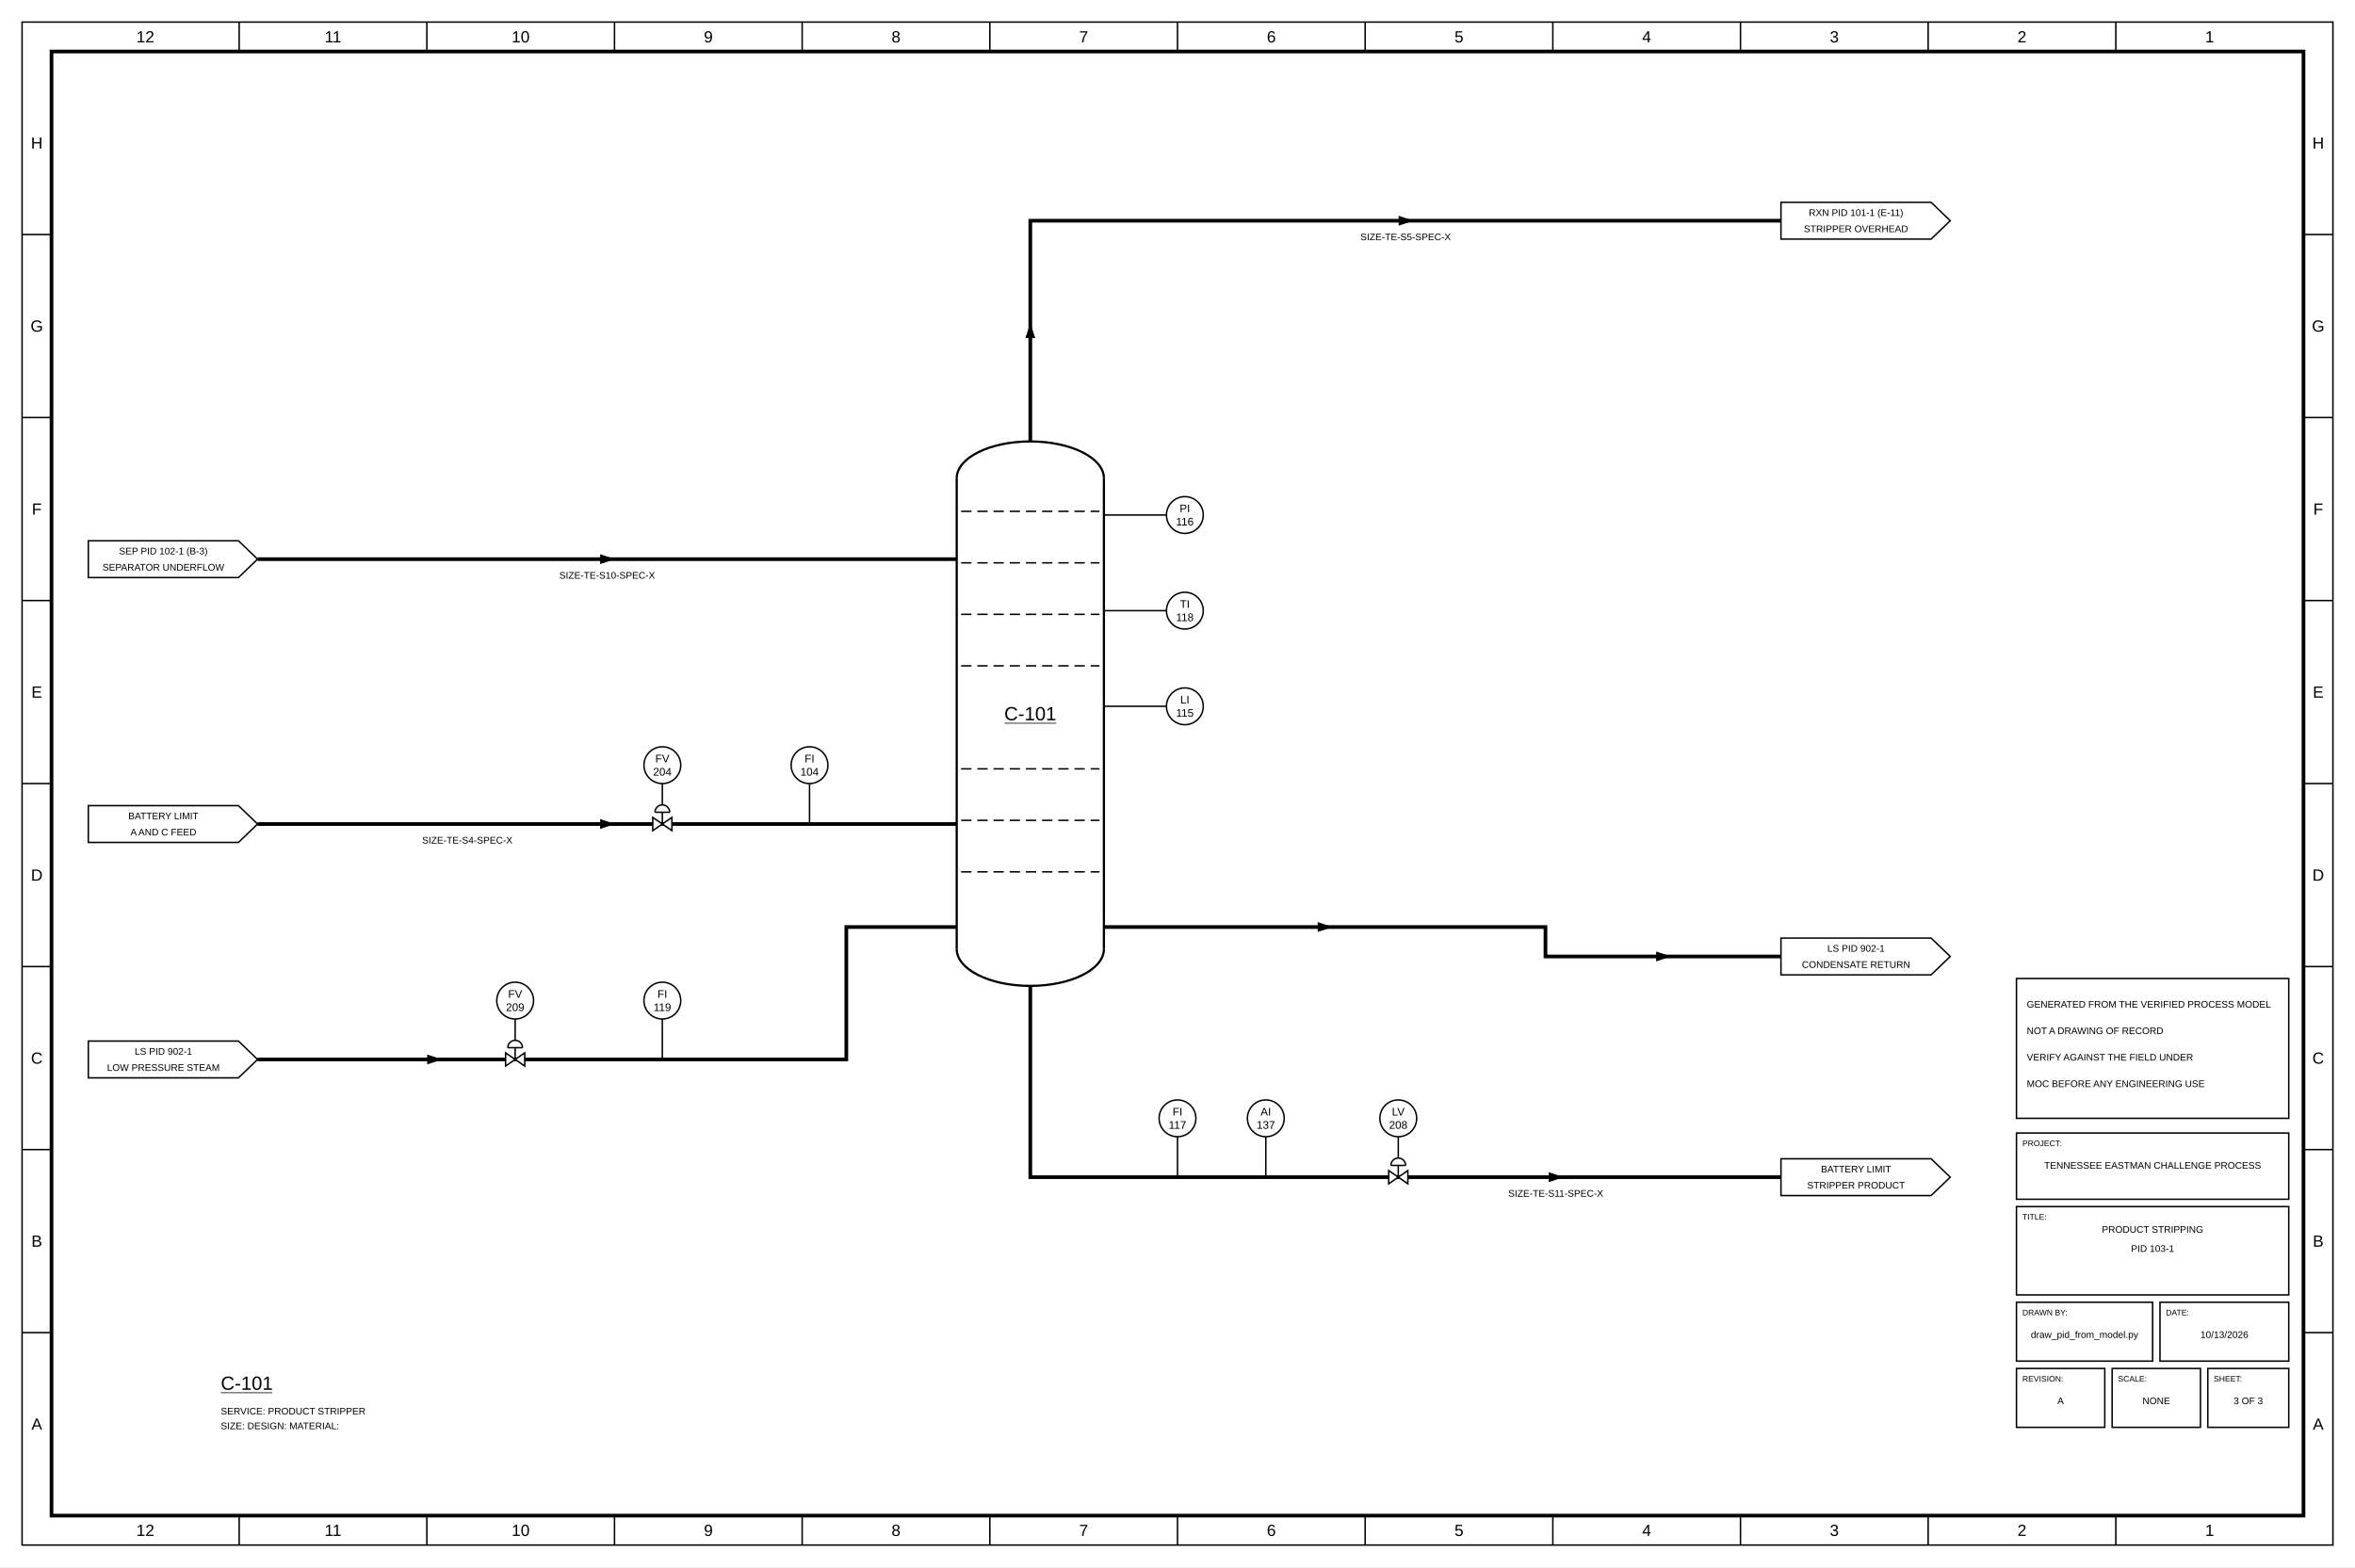
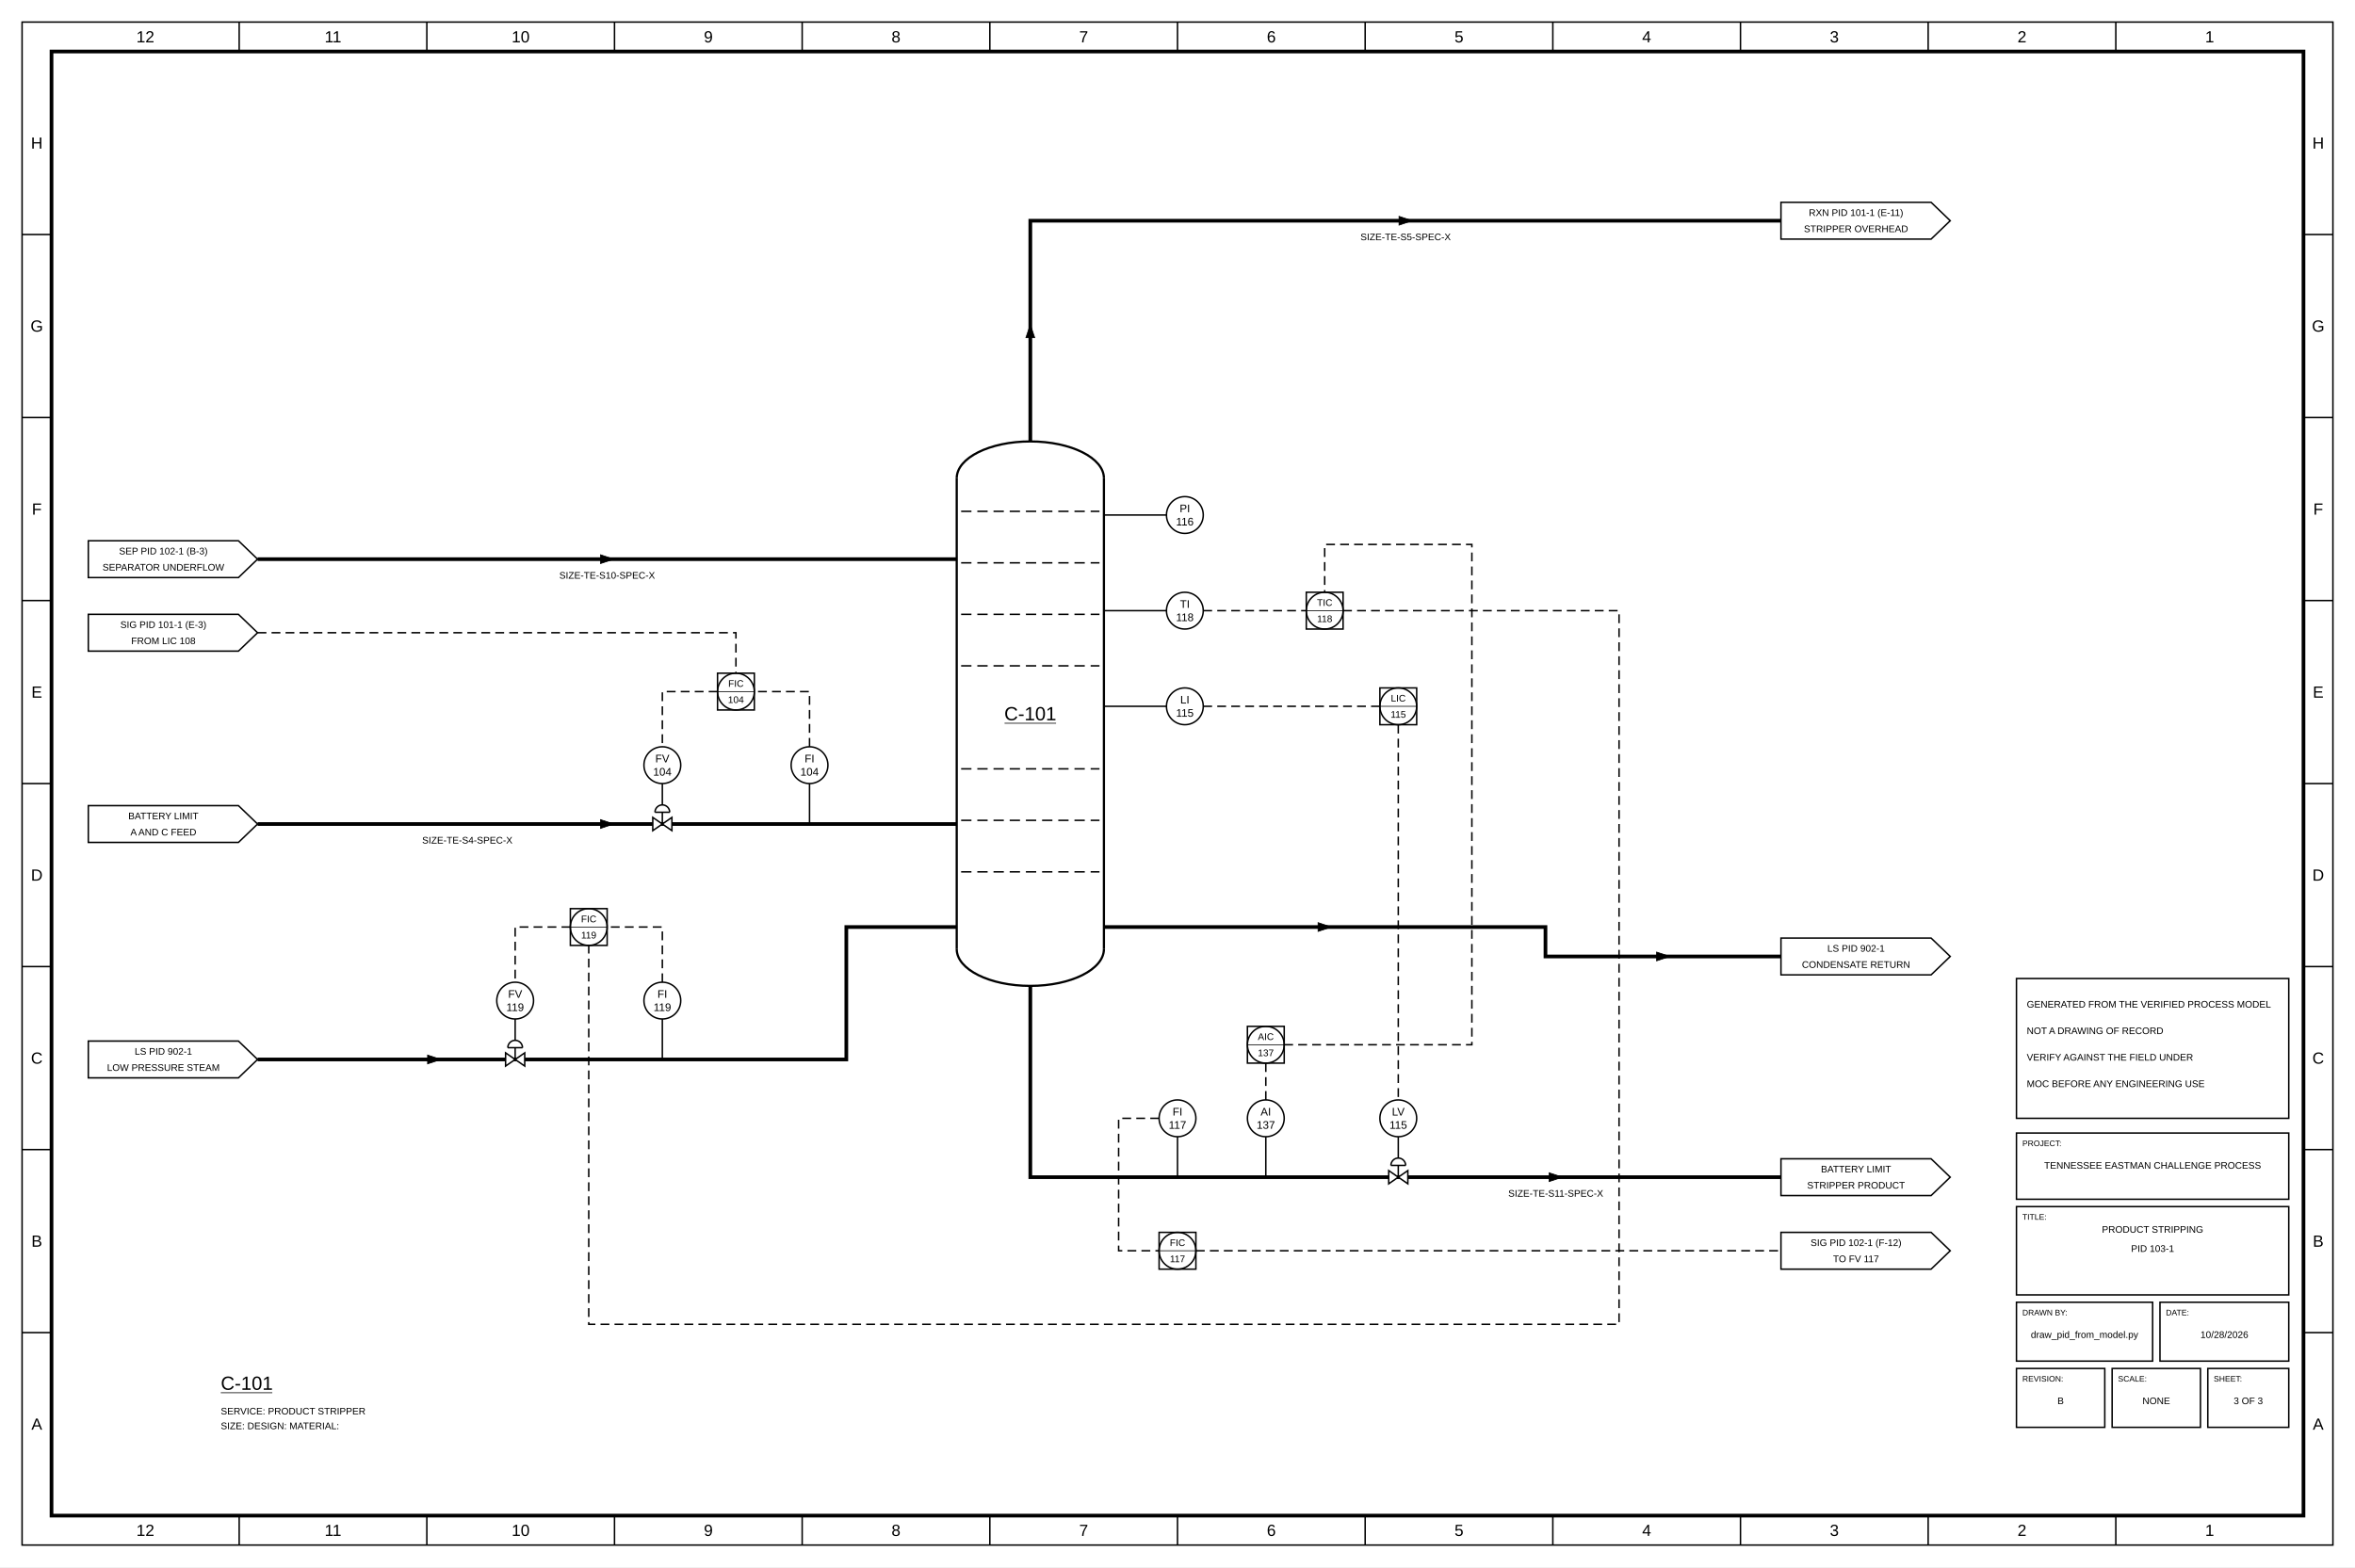
<svg xmlns="http://www.w3.org/2000/svg" width="3200" height="2130" viewBox="0 0 3200 2130">
  <rect width="100%" height="100%" fill="#fff" />
  <polygon points="30,30 3170,30 3170,2100 30,2100" fill="none" stroke="#000" stroke-width="2" />
  <polygon points="70,70 3130,70 3130,2060 70,2060" fill="none" stroke="#000" stroke-width="5" />
  <text x="197.5" y="50" font-family="Arial, Helvetica, sans-serif" font-size="22" text-anchor="middle" dominant-baseline="central">12</text>
  <text x="197.5" y="2080" font-family="Arial, Helvetica, sans-serif" font-size="22" text-anchor="middle" dominant-baseline="central">12</text>
  <polyline points="325,30 325,70" fill="none" stroke="#000" stroke-width="2" />
  <polyline points="325,2060 325,2100" fill="none" stroke="#000" stroke-width="2" />
  <text x="452.5" y="50" font-family="Arial, Helvetica, sans-serif" font-size="22" text-anchor="middle" dominant-baseline="central">11</text>
  <text x="452.5" y="2080" font-family="Arial, Helvetica, sans-serif" font-size="22" text-anchor="middle" dominant-baseline="central">11</text>
  <polyline points="580,30 580,70" fill="none" stroke="#000" stroke-width="2" />
  <polyline points="580,2060 580,2100" fill="none" stroke="#000" stroke-width="2" />
  <text x="707.5" y="50" font-family="Arial, Helvetica, sans-serif" font-size="22" text-anchor="middle" dominant-baseline="central">10</text>
  <text x="707.5" y="2080" font-family="Arial, Helvetica, sans-serif" font-size="22" text-anchor="middle" dominant-baseline="central">10</text>
  <polyline points="835,30 835,70" fill="none" stroke="#000" stroke-width="2" />
  <polyline points="835,2060 835,2100" fill="none" stroke="#000" stroke-width="2" />
  <text x="962.5" y="50" font-family="Arial, Helvetica, sans-serif" font-size="22" text-anchor="middle" dominant-baseline="central">9</text>
  <text x="962.5" y="2080" font-family="Arial, Helvetica, sans-serif" font-size="22" text-anchor="middle" dominant-baseline="central">9</text>
  <polyline points="1090,30 1090,70" fill="none" stroke="#000" stroke-width="2" />
  <polyline points="1090,2060 1090,2100" fill="none" stroke="#000" stroke-width="2" />
  <text x="1217.5" y="50" font-family="Arial, Helvetica, sans-serif" font-size="22" text-anchor="middle" dominant-baseline="central">8</text>
  <text x="1217.5" y="2080" font-family="Arial, Helvetica, sans-serif" font-size="22" text-anchor="middle" dominant-baseline="central">8</text>
  <polyline points="1345,30 1345,70" fill="none" stroke="#000" stroke-width="2" />
  <polyline points="1345,2060 1345,2100" fill="none" stroke="#000" stroke-width="2" />
  <text x="1472.5" y="50" font-family="Arial, Helvetica, sans-serif" font-size="22" text-anchor="middle" dominant-baseline="central">7</text>
  <text x="1472.5" y="2080" font-family="Arial, Helvetica, sans-serif" font-size="22" text-anchor="middle" dominant-baseline="central">7</text>
  <polyline points="1600,30 1600,70" fill="none" stroke="#000" stroke-width="2" />
  <polyline points="1600,2060 1600,2100" fill="none" stroke="#000" stroke-width="2" />
  <text x="1727.5" y="50" font-family="Arial, Helvetica, sans-serif" font-size="22" text-anchor="middle" dominant-baseline="central">6</text>
  <text x="1727.5" y="2080" font-family="Arial, Helvetica, sans-serif" font-size="22" text-anchor="middle" dominant-baseline="central">6</text>
  <polyline points="1855,30 1855,70" fill="none" stroke="#000" stroke-width="2" />
  <polyline points="1855,2060 1855,2100" fill="none" stroke="#000" stroke-width="2" />
  <text x="1982.5" y="50" font-family="Arial, Helvetica, sans-serif" font-size="22" text-anchor="middle" dominant-baseline="central">5</text>
  <text x="1982.5" y="2080" font-family="Arial, Helvetica, sans-serif" font-size="22" text-anchor="middle" dominant-baseline="central">5</text>
  <polyline points="2110,30 2110,70" fill="none" stroke="#000" stroke-width="2" />
  <polyline points="2110,2060 2110,2100" fill="none" stroke="#000" stroke-width="2" />
  <text x="2237.5" y="50" font-family="Arial, Helvetica, sans-serif" font-size="22" text-anchor="middle" dominant-baseline="central">4</text>
  <text x="2237.5" y="2080" font-family="Arial, Helvetica, sans-serif" font-size="22" text-anchor="middle" dominant-baseline="central">4</text>
  <polyline points="2365,30 2365,70" fill="none" stroke="#000" stroke-width="2" />
  <polyline points="2365,2060 2365,2100" fill="none" stroke="#000" stroke-width="2" />
  <text x="2492.5" y="50" font-family="Arial, Helvetica, sans-serif" font-size="22" text-anchor="middle" dominant-baseline="central">3</text>
  <text x="2492.5" y="2080" font-family="Arial, Helvetica, sans-serif" font-size="22" text-anchor="middle" dominant-baseline="central">3</text>
  <polyline points="2620,30 2620,70" fill="none" stroke="#000" stroke-width="2" />
  <polyline points="2620,2060 2620,2100" fill="none" stroke="#000" stroke-width="2" />
  <text x="2747.5" y="50" font-family="Arial, Helvetica, sans-serif" font-size="22" text-anchor="middle" dominant-baseline="central">2</text>
  <text x="2747.5" y="2080" font-family="Arial, Helvetica, sans-serif" font-size="22" text-anchor="middle" dominant-baseline="central">2</text>
  <polyline points="2875,30 2875,70" fill="none" stroke="#000" stroke-width="2" />
  <polyline points="2875,2060 2875,2100" fill="none" stroke="#000" stroke-width="2" />
  <text x="3002.5" y="50" font-family="Arial, Helvetica, sans-serif" font-size="22" text-anchor="middle" dominant-baseline="central">1</text>
  <text x="3002.5" y="2080" font-family="Arial, Helvetica, sans-serif" font-size="22" text-anchor="middle" dominant-baseline="central">1</text>
  <text x="50" y="194.375" font-family="Arial, Helvetica, sans-serif" font-size="22" text-anchor="middle" dominant-baseline="central">H</text>
  <text x="3150" y="194.375" font-family="Arial, Helvetica, sans-serif" font-size="22" text-anchor="middle" dominant-baseline="central">H</text>
  <polyline points="30,318.75 70,318.75" fill="none" stroke="#000" stroke-width="2" />
  <polyline points="3130,318.75 3170,318.75" fill="none" stroke="#000" stroke-width="2" />
  <text x="50" y="443.125" font-family="Arial, Helvetica, sans-serif" font-size="22" text-anchor="middle" dominant-baseline="central">G</text>
  <text x="3150" y="443.125" font-family="Arial, Helvetica, sans-serif" font-size="22" text-anchor="middle" dominant-baseline="central">G</text>
  <polyline points="30,567.5 70,567.5" fill="none" stroke="#000" stroke-width="2" />
  <polyline points="3130,567.5 3170,567.5" fill="none" stroke="#000" stroke-width="2" />
  <text x="50" y="691.875" font-family="Arial, Helvetica, sans-serif" font-size="22" text-anchor="middle" dominant-baseline="central">F</text>
  <text x="3150" y="691.875" font-family="Arial, Helvetica, sans-serif" font-size="22" text-anchor="middle" dominant-baseline="central">F</text>
  <polyline points="30,816.25 70,816.25" fill="none" stroke="#000" stroke-width="2" />
  <polyline points="3130,816.25 3170,816.25" fill="none" stroke="#000" stroke-width="2" />
  <text x="50" y="940.625" font-family="Arial, Helvetica, sans-serif" font-size="22" text-anchor="middle" dominant-baseline="central">E</text>
  <text x="3150" y="940.625" font-family="Arial, Helvetica, sans-serif" font-size="22" text-anchor="middle" dominant-baseline="central">E</text>
  <polyline points="30,1065 70,1065" fill="none" stroke="#000" stroke-width="2" />
  <polyline points="3130,1065 3170,1065" fill="none" stroke="#000" stroke-width="2" />
  <text x="50" y="1189.38" font-family="Arial, Helvetica, sans-serif" font-size="22" text-anchor="middle" dominant-baseline="central">D</text>
  <text x="3150" y="1189.38" font-family="Arial, Helvetica, sans-serif" font-size="22" text-anchor="middle" dominant-baseline="central">D</text>
  <polyline points="30,1313.75 70,1313.75" fill="none" stroke="#000" stroke-width="2" />
  <polyline points="3130,1313.75 3170,1313.75" fill="none" stroke="#000" stroke-width="2" />
  <text x="50" y="1438.12" font-family="Arial, Helvetica, sans-serif" font-size="22" text-anchor="middle" dominant-baseline="central">C</text>
  <text x="3150" y="1438.12" font-family="Arial, Helvetica, sans-serif" font-size="22" text-anchor="middle" dominant-baseline="central">C</text>
  <polyline points="30,1562.5 70,1562.5" fill="none" stroke="#000" stroke-width="2" />
  <polyline points="3130,1562.5 3170,1562.5" fill="none" stroke="#000" stroke-width="2" />
  <text x="50" y="1686.88" font-family="Arial, Helvetica, sans-serif" font-size="22" text-anchor="middle" dominant-baseline="central">B</text>
  <text x="3150" y="1686.88" font-family="Arial, Helvetica, sans-serif" font-size="22" text-anchor="middle" dominant-baseline="central">B</text>
  <polyline points="30,1811.25 70,1811.25" fill="none" stroke="#000" stroke-width="2" />
  <polyline points="3130,1811.25 3170,1811.25" fill="none" stroke="#000" stroke-width="2" />
  <text x="50" y="1935.62" font-family="Arial, Helvetica, sans-serif" font-size="22" text-anchor="middle" dominant-baseline="central">A</text>
  <text x="3150" y="1935.62" font-family="Arial, Helvetica, sans-serif" font-size="22" text-anchor="middle" dominant-baseline="central">A</text>
  <polyline points="350,760 1300,760" fill="none" stroke="#000" stroke-width="5" />
  <polyline points="350,1120 1300,1120" fill="none" stroke="#000" stroke-width="5" />
  <polyline points="1400,600 1400,300 2420,300" fill="none" stroke="#000" stroke-width="5" />
  <polyline points="1400,1340 1400,1600 2420,1600" fill="none" stroke="#000" stroke-width="5" />
  <polyline points="350,1440 1150,1440 1150,1260 1300,1260" fill="none" stroke="#000" stroke-width="5" />
  <polyline points="1500,1260 2100,1260 2100,1300 2420,1300" fill="none" stroke="#000" stroke-width="5" />
  <polyline points="1300,650 1300,1290" fill="none" stroke="#000" stroke-width="3" />
  <polyline points="1500,650 1500,1290" fill="none" stroke="#000" stroke-width="3" />
  <path d="M1300.0 650.0 A100 50 0 0 1 1500.0 650.0" fill="none" stroke="#000" stroke-width="3" />
  <path d="M1500.0 1290.0 A100 50 0 0 1 1300.0 1290.0" fill="none" stroke="#000" stroke-width="3" />
  <polyline points="1306,695 1494,695" fill="none" stroke="#000" stroke-width="2" stroke-dasharray="14 8" />
  <polyline points="1306,765 1494,765" fill="none" stroke="#000" stroke-width="2" stroke-dasharray="14 8" />
  <polyline points="1306,835 1494,835" fill="none" stroke="#000" stroke-width="2" stroke-dasharray="14 8" />
  <polyline points="1306,905 1494,905" fill="none" stroke="#000" stroke-width="2" stroke-dasharray="14 8" />
  <polyline points="1306,1045 1494,1045" fill="none" stroke="#000" stroke-width="2" stroke-dasharray="14 8" />
  <polyline points="1306,1115 1494,1115" fill="none" stroke="#000" stroke-width="2" stroke-dasharray="14 8" />
  <polyline points="1306,1185 1494,1185" fill="none" stroke="#000" stroke-width="2" stroke-dasharray="14 8" />
  <rect x="1361" y="959" width="78" height="24" fill="#fff" />
  <text x="1400" y="970" font-family="Arial, Helvetica, sans-serif" font-size="26" text-anchor="middle" dominant-baseline="central">C-101</text>
  <polyline points="1365,983 1435,983" fill="none" stroke="#000" stroke-width="1" />
  <polygon points="120,735 324,735 350,760 324,785 120,785" fill="#fff" stroke="#000" stroke-width="2" />
  <text x="222" y="749" font-family="Arial, Helvetica, sans-serif" font-size="13" text-anchor="middle" dominant-baseline="central">SEP PID 102-1 (B-3)</text>
  <text x="222" y="771" font-family="Arial, Helvetica, sans-serif" font-size="13" text-anchor="middle" dominant-baseline="central">SEPARATOR UNDERFLOW</text>
  <polygon points="120,1095 324,1095 350,1120 324,1145 120,1145" fill="#fff" stroke="#000" stroke-width="2" />
  <text x="222" y="1109" font-family="Arial, Helvetica, sans-serif" font-size="13" text-anchor="middle" dominant-baseline="central">BATTERY LIMIT</text>
  <text x="222" y="1131" font-family="Arial, Helvetica, sans-serif" font-size="13" text-anchor="middle" dominant-baseline="central">A AND C FEED</text>
  <polygon points="2420,275 2624,275 2650,300 2624,325 2420,325" fill="#fff" stroke="#000" stroke-width="2" />
  <text x="2522" y="289" font-family="Arial, Helvetica, sans-serif" font-size="13" text-anchor="middle" dominant-baseline="central">RXN PID 101-1 (E-11)</text>
  <text x="2522" y="311" font-family="Arial, Helvetica, sans-serif" font-size="13" text-anchor="middle" dominant-baseline="central">STRIPPER OVERHEAD</text>
  <polygon points="2420,1575 2624,1575 2650,1600 2624,1625 2420,1625" fill="#fff" stroke="#000" stroke-width="2" />
  <text x="2522" y="1589" font-family="Arial, Helvetica, sans-serif" font-size="13" text-anchor="middle" dominant-baseline="central">BATTERY LIMIT</text>
  <text x="2522" y="1611" font-family="Arial, Helvetica, sans-serif" font-size="13" text-anchor="middle" dominant-baseline="central">STRIPPER PRODUCT</text>
  <polygon points="120,1415 324,1415 350,1440 324,1465 120,1465" fill="#fff" stroke="#000" stroke-width="2" />
  <text x="222" y="1429" font-family="Arial, Helvetica, sans-serif" font-size="13" text-anchor="middle" dominant-baseline="central">LS PID 902-1</text>
  <text x="222" y="1451" font-family="Arial, Helvetica, sans-serif" font-size="13" text-anchor="middle" dominant-baseline="central">LOW PRESSURE STEAM</text>
  <polygon points="2420,1275 2624,1275 2650,1300 2624,1325 2420,1325" fill="#fff" stroke="#000" stroke-width="2" />
  <text x="2522" y="1289" font-family="Arial, Helvetica, sans-serif" font-size="13" text-anchor="middle" dominant-baseline="central">LS PID 902-1</text>
  <text x="2522" y="1311" font-family="Arial, Helvetica, sans-serif" font-size="13" text-anchor="middle" dominant-baseline="central">CONDENSATE RETURN</text>
  <polygon points="834,760 816,766 816,754" fill="#000" stroke="#000" stroke-width="1" />
  <text x="825" y="782" font-family="Arial, Helvetica, sans-serif" font-size="13" text-anchor="middle" dominant-baseline="central">SIZE-TE-S10-SPEC-X</text>
  <polygon points="887,1111 900,1120 887,1129" fill="#fff" stroke="#000" stroke-width="2" />
  <polygon points="913,1111 900,1120 913,1129" fill="#fff" stroke="#000" stroke-width="2" />
  <polyline points="900,1120 900,1104" fill="none" stroke="#000" stroke-width="2" />
  <path d="M890.0 1104.0 A10 10 0 0 1 910.0 1104.0" fill="none" stroke="#000" stroke-width="2" />
  <polyline points="890,1104 910,1104" fill="none" stroke="#000" stroke-width="2" />
  <polyline points="900,1094 900,1065" fill="none" stroke="#000" stroke-width="2" />
  <circle cx="900" cy="1040" r="25" fill="#fff" stroke="#000" stroke-width="2" />
  <text x="900" y="1031" font-family="Arial, Helvetica, sans-serif" font-size="15" text-anchor="middle" dominant-baseline="central">FV</text>
-   <text x="900" y="1049" font-family="Arial, Helvetica, sans-serif" font-size="15" text-anchor="middle" dominant-baseline="central">204</text>
+   <text x="900" y="1049" font-family="Arial, Helvetica, sans-serif" font-size="15" text-anchor="middle" dominant-baseline="central">104</text>
  <polyline points="1100,1120 1100,1065" fill="none" stroke="#000" stroke-width="2" />
  <circle cx="1100" cy="1040" r="25" fill="#fff" stroke="#000" stroke-width="2" />
  <text x="1100" y="1031" font-family="Arial, Helvetica, sans-serif" font-size="15" text-anchor="middle" dominant-baseline="central">FI</text>
  <text x="1100" y="1049" font-family="Arial, Helvetica, sans-serif" font-size="15" text-anchor="middle" dominant-baseline="central">104</text>
  <polygon points="834,1120 816,1126 816,1114" fill="#000" stroke="#000" stroke-width="1" />
  <text x="635" y="1142" font-family="Arial, Helvetica, sans-serif" font-size="13" text-anchor="middle" dominant-baseline="central">SIZE-TE-S4-SPEC-X</text>
  <polygon points="1400,441 1406,459 1394,459" fill="#000" stroke="#000" stroke-width="1" />
  <polygon points="1919,300 1901,306 1901,294" fill="#000" stroke="#000" stroke-width="1" />
  <text x="1910" y="322" font-family="Arial, Helvetica, sans-serif" font-size="13" text-anchor="middle" dominant-baseline="central">SIZE-TE-S5-SPEC-X</text>
  <polyline points="1600,1600 1600,1545" fill="none" stroke="#000" stroke-width="2" />
  <circle cx="1600" cy="1520" r="25" fill="#fff" stroke="#000" stroke-width="2" />
  <text x="1600" y="1511" font-family="Arial, Helvetica, sans-serif" font-size="15" text-anchor="middle" dominant-baseline="central">FI</text>
  <text x="1600" y="1529" font-family="Arial, Helvetica, sans-serif" font-size="15" text-anchor="middle" dominant-baseline="central">117</text>
  <polyline points="1720,1600 1720,1545" fill="none" stroke="#000" stroke-width="2" />
  <circle cx="1720" cy="1520" r="25" fill="#fff" stroke="#000" stroke-width="2" />
  <text x="1720" y="1511" font-family="Arial, Helvetica, sans-serif" font-size="15" text-anchor="middle" dominant-baseline="central">AI</text>
  <text x="1720" y="1529" font-family="Arial, Helvetica, sans-serif" font-size="15" text-anchor="middle" dominant-baseline="central">137</text>
  <polygon points="1887,1591 1900,1600 1887,1609" fill="#fff" stroke="#000" stroke-width="2" />
  <polygon points="1913,1591 1900,1600 1913,1609" fill="#fff" stroke="#000" stroke-width="2" />
  <polyline points="1900,1600 1900,1584" fill="none" stroke="#000" stroke-width="2" />
  <path d="M1890.0 1584.0 A10 10 0 0 1 1910.0 1584.0" fill="none" stroke="#000" stroke-width="2" />
  <polyline points="1890,1584 1910,1584" fill="none" stroke="#000" stroke-width="2" />
  <polyline points="1900,1574 1900,1545" fill="none" stroke="#000" stroke-width="2" />
  <circle cx="1900" cy="1520" r="25" fill="#fff" stroke="#000" stroke-width="2" />
  <text x="1900" y="1511" font-family="Arial, Helvetica, sans-serif" font-size="15" text-anchor="middle" dominant-baseline="central">LV</text>
-   <text x="1900" y="1529" font-family="Arial, Helvetica, sans-serif" font-size="15" text-anchor="middle" dominant-baseline="central">208</text>
+   <text x="1900" y="1529" font-family="Arial, Helvetica, sans-serif" font-size="15" text-anchor="middle" dominant-baseline="central">115</text>
  <polygon points="2123,1600 2105,1606 2105,1594" fill="#000" stroke="#000" stroke-width="1" />
  <text x="2114" y="1622" font-family="Arial, Helvetica, sans-serif" font-size="13" text-anchor="middle" dominant-baseline="central">SIZE-TE-S11-SPEC-X</text>
  <polygon points="687,1431 700,1440 687,1449" fill="#fff" stroke="#000" stroke-width="2" />
  <polygon points="713,1431 700,1440 713,1449" fill="#fff" stroke="#000" stroke-width="2" />
  <polyline points="700,1440 700,1424" fill="none" stroke="#000" stroke-width="2" />
  <path d="M690.0 1424.0 A10 10 0 0 1 710.0 1424.0" fill="none" stroke="#000" stroke-width="2" />
  <polyline points="690,1424 710,1424" fill="none" stroke="#000" stroke-width="2" />
  <polyline points="700,1414 700,1385" fill="none" stroke="#000" stroke-width="2" />
  <circle cx="700" cy="1360" r="25" fill="#fff" stroke="#000" stroke-width="2" />
  <text x="700" y="1351" font-family="Arial, Helvetica, sans-serif" font-size="15" text-anchor="middle" dominant-baseline="central">FV</text>
-   <text x="700" y="1369" font-family="Arial, Helvetica, sans-serif" font-size="15" text-anchor="middle" dominant-baseline="central">209</text>
+   <text x="700" y="1369" font-family="Arial, Helvetica, sans-serif" font-size="15" text-anchor="middle" dominant-baseline="central">119</text>
  <polyline points="900,1440 900,1385" fill="none" stroke="#000" stroke-width="2" />
  <circle cx="900" cy="1360" r="25" fill="#fff" stroke="#000" stroke-width="2" />
  <text x="900" y="1351" font-family="Arial, Helvetica, sans-serif" font-size="15" text-anchor="middle" dominant-baseline="central">FI</text>
  <text x="900" y="1369" font-family="Arial, Helvetica, sans-serif" font-size="15" text-anchor="middle" dominant-baseline="central">119</text>
  <polygon points="599,1440 581,1446 581,1434" fill="#000" stroke="#000" stroke-width="1" />
  <polygon points="1809,1260 1791,1266 1791,1254" fill="#000" stroke="#000" stroke-width="1" />
  <polygon points="2269,1300 2251,1306 2251,1294" fill="#000" stroke="#000" stroke-width="1" />
  <polyline points="1585,700 1500,700" fill="none" stroke="#000" stroke-width="2" />
  <circle cx="1610" cy="700" r="25" fill="#fff" stroke="#000" stroke-width="2" />
  <text x="1610" y="691" font-family="Arial, Helvetica, sans-serif" font-size="15" text-anchor="middle" dominant-baseline="central">PI</text>
  <text x="1610" y="709" font-family="Arial, Helvetica, sans-serif" font-size="15" text-anchor="middle" dominant-baseline="central">116</text>
  <polyline points="1585,830 1500,830" fill="none" stroke="#000" stroke-width="2" />
  <circle cx="1610" cy="830" r="25" fill="#fff" stroke="#000" stroke-width="2" />
  <text x="1610" y="821" font-family="Arial, Helvetica, sans-serif" font-size="15" text-anchor="middle" dominant-baseline="central">TI</text>
  <text x="1610" y="839" font-family="Arial, Helvetica, sans-serif" font-size="15" text-anchor="middle" dominant-baseline="central">118</text>
  <polyline points="1585,960 1500,960" fill="none" stroke="#000" stroke-width="2" />
  <circle cx="1610" cy="960" r="25" fill="#fff" stroke="#000" stroke-width="2" />
  <text x="1610" y="951" font-family="Arial, Helvetica, sans-serif" font-size="15" text-anchor="middle" dominant-baseline="central">LI</text>
  <text x="1610" y="969" font-family="Arial, Helvetica, sans-serif" font-size="15" text-anchor="middle" dominant-baseline="central">115</text>
+   <polygon points="975,915 1025,915 1025,965 975,965" fill="#fff" stroke="#000" stroke-width="2" />
+   <circle cx="1000" cy="940" r="25" fill="none" stroke="#000" stroke-width="2" />
+   <polyline points="975,940 1025,940" fill="none" stroke="#000" stroke-width="1" />
+   <text x="1000" y="929" font-family="Arial, Helvetica, sans-serif" font-size="13" text-anchor="middle" dominant-baseline="central">FIC</text>
+   <text x="1000" y="951" font-family="Arial, Helvetica, sans-serif" font-size="13" text-anchor="middle" dominant-baseline="central">104</text>
+   <polygon points="775,1235 825,1235 825,1285 775,1285" fill="#fff" stroke="#000" stroke-width="2" />
+   <circle cx="800" cy="1260" r="25" fill="none" stroke="#000" stroke-width="2" />
+   <polyline points="775,1260 825,1260" fill="none" stroke="#000" stroke-width="1" />
+   <text x="800" y="1249" font-family="Arial, Helvetica, sans-serif" font-size="13" text-anchor="middle" dominant-baseline="central">FIC</text>
+   <text x="800" y="1271" font-family="Arial, Helvetica, sans-serif" font-size="13" text-anchor="middle" dominant-baseline="central">119</text>
+   <polygon points="1775,805 1825,805 1825,855 1775,855" fill="#fff" stroke="#000" stroke-width="2" />
+   <circle cx="1800" cy="830" r="25" fill="none" stroke="#000" stroke-width="2" />
+   <polyline points="1775,830 1825,830" fill="none" stroke="#000" stroke-width="1" />
+   <text x="1800" y="819" font-family="Arial, Helvetica, sans-serif" font-size="13" text-anchor="middle" dominant-baseline="central">TIC</text>
+   <text x="1800" y="841" font-family="Arial, Helvetica, sans-serif" font-size="13" text-anchor="middle" dominant-baseline="central">118</text>
+   <polygon points="1875,935 1925,935 1925,985 1875,985" fill="#fff" stroke="#000" stroke-width="2" />
+   <circle cx="1900" cy="960" r="25" fill="none" stroke="#000" stroke-width="2" />
+   <polyline points="1875,960 1925,960" fill="none" stroke="#000" stroke-width="1" />
+   <text x="1900" y="949" font-family="Arial, Helvetica, sans-serif" font-size="13" text-anchor="middle" dominant-baseline="central">LIC</text>
+   <text x="1900" y="971" font-family="Arial, Helvetica, sans-serif" font-size="13" text-anchor="middle" dominant-baseline="central">115</text>
+   <polygon points="1695,1395 1745,1395 1745,1445 1695,1445" fill="#fff" stroke="#000" stroke-width="2" />
+   <circle cx="1720" cy="1420" r="25" fill="none" stroke="#000" stroke-width="2" />
+   <polyline points="1695,1420 1745,1420" fill="none" stroke="#000" stroke-width="1" />
+   <text x="1720" y="1409" font-family="Arial, Helvetica, sans-serif" font-size="13" text-anchor="middle" dominant-baseline="central">AIC</text>
+   <text x="1720" y="1431" font-family="Arial, Helvetica, sans-serif" font-size="13" text-anchor="middle" dominant-baseline="central">137</text>
+   <polygon points="1575,1675 1625,1675 1625,1725 1575,1725" fill="#fff" stroke="#000" stroke-width="2" />
+   <circle cx="1600" cy="1700" r="25" fill="none" stroke="#000" stroke-width="2" />
+   <polyline points="1575,1700 1625,1700" fill="none" stroke="#000" stroke-width="1" />
+   <text x="1600" y="1689" font-family="Arial, Helvetica, sans-serif" font-size="13" text-anchor="middle" dominant-baseline="central">FIC</text>
+   <text x="1600" y="1711" font-family="Arial, Helvetica, sans-serif" font-size="13" text-anchor="middle" dominant-baseline="central">117</text>
+   <polygon points="120,835 324,835 350,860 324,885 120,885" fill="#fff" stroke="#000" stroke-width="2" />
+   <text x="222" y="849" font-family="Arial, Helvetica, sans-serif" font-size="13" text-anchor="middle" dominant-baseline="central">SIG PID 101-1 (E-3)</text>
+   <text x="222" y="871" font-family="Arial, Helvetica, sans-serif" font-size="13" text-anchor="middle" dominant-baseline="central">FROM LIC 108</text>
+   <polygon points="2420,1675 2624,1675 2650,1700 2624,1725 2420,1725" fill="#fff" stroke="#000" stroke-width="2" />
+   <text x="2522" y="1689" font-family="Arial, Helvetica, sans-serif" font-size="13" text-anchor="middle" dominant-baseline="central">SIG PID 102-1 (F-12)</text>
+   <text x="2522" y="1711" font-family="Arial, Helvetica, sans-serif" font-size="13" text-anchor="middle" dominant-baseline="central">TO FV 117</text>
+   <polyline points="1100,1015 1100,940 1025,940" fill="none" stroke="#000" stroke-width="2" stroke-dasharray="12 7" />
+   <polyline points="975,940 900,940 900,1015" fill="none" stroke="#000" stroke-width="2" stroke-dasharray="12 7" />
+   <polyline points="350,860 1000,860 1000,915" fill="none" stroke="#000" stroke-width="2" stroke-dasharray="12 7" />
+   <polyline points="900,1335 900,1260 825,1260" fill="none" stroke="#000" stroke-width="2" stroke-dasharray="12 7" />
+   <polyline points="775,1260 700,1260 700,1335" fill="none" stroke="#000" stroke-width="2" stroke-dasharray="12 7" />
+   <polyline points="1635,830 1775,830" fill="none" stroke="#000" stroke-width="2" stroke-dasharray="12 7" />
+   <polyline points="1825,830 2200,830 2200,1800 800,1800 800,1285" fill="none" stroke="#000" stroke-width="2" stroke-dasharray="12 7" />
+   <polyline points="1720,1495 1720,1445" fill="none" stroke="#000" stroke-width="2" stroke-dasharray="12 7" />
+   <polyline points="1745,1420 2000,1420 2000,740 1800,740 1800,805" fill="none" stroke="#000" stroke-width="2" stroke-dasharray="12 7" />
+   <polyline points="1635,960 1875,960" fill="none" stroke="#000" stroke-width="2" stroke-dasharray="12 7" />
+   <polyline points="1900,985 1900,1495" fill="none" stroke="#000" stroke-width="2" stroke-dasharray="12 7" />
+   <polyline points="1575,1520 1520,1520 1520,1700 1575,1700" fill="none" stroke="#000" stroke-width="2" stroke-dasharray="12 7" />
+   <polyline points="1625,1700 2420,1700" fill="none" stroke="#000" stroke-width="2" stroke-dasharray="12 7" />
  <text x="300" y="1880" font-family="Arial, Helvetica, sans-serif" font-size="26" text-anchor="start" dominant-baseline="central">C-101</text>
  <polyline points="300,1893 370,1893" fill="none" stroke="#000" stroke-width="1" />
  <text x="300" y="1918" font-family="Arial, Helvetica, sans-serif" font-size="13" text-anchor="start" dominant-baseline="central">SERVICE:  PRODUCT STRIPPER</text>
  <text x="300" y="1938" font-family="Arial, Helvetica, sans-serif" font-size="13" text-anchor="start" dominant-baseline="central">SIZE:   DESIGN:   MATERIAL:</text>
  <polygon points="2740,1330 3110,1330 3110,1520 2740,1520" fill="none" stroke="#000" stroke-width="2" />
  <text x="2754" y="1365" font-family="Arial, Helvetica, sans-serif" font-size="13" text-anchor="start" dominant-baseline="central">GENERATED FROM THE VERIFIED PROCESS MODEL</text>
  <text x="2754" y="1401" font-family="Arial, Helvetica, sans-serif" font-size="13" text-anchor="start" dominant-baseline="central">NOT A DRAWING OF RECORD</text>
  <text x="2754" y="1437" font-family="Arial, Helvetica, sans-serif" font-size="13" text-anchor="start" dominant-baseline="central">VERIFY AGAINST THE FIELD UNDER</text>
  <text x="2754" y="1473" font-family="Arial, Helvetica, sans-serif" font-size="13" text-anchor="start" dominant-baseline="central">MOC BEFORE ANY ENGINEERING USE</text>
  <polygon points="2740,1540 3110,1540 3110,1630 2740,1630" fill="none" stroke="#000" stroke-width="2" />
  <text x="2748" y="1554" font-family="Arial, Helvetica, sans-serif" font-size="11" text-anchor="start" dominant-baseline="central">PROJECT:</text>
  <text x="2925" y="1584" font-family="Arial, Helvetica, sans-serif" font-size="13" text-anchor="middle" dominant-baseline="central">TENNESSEE EASTMAN CHALLENGE PROCESS</text>
  <polygon points="2740,1640 3110,1640 3110,1760 2740,1760" fill="none" stroke="#000" stroke-width="2" />
  <text x="2748" y="1654" font-family="Arial, Helvetica, sans-serif" font-size="11" text-anchor="start" dominant-baseline="central">TITLE:</text>
  <text x="2925" y="1671" font-family="Arial, Helvetica, sans-serif" font-size="13" text-anchor="middle" dominant-baseline="central">PRODUCT STRIPPING</text>
  <text x="2925" y="1697" font-family="Arial, Helvetica, sans-serif" font-size="13" text-anchor="middle" dominant-baseline="central">PID 103-1</text>
  <polygon points="2740,1770 2925,1770 2925,1850 2740,1850" fill="none" stroke="#000" stroke-width="2" />
  <text x="2748" y="1784" font-family="Arial, Helvetica, sans-serif" font-size="11" text-anchor="start" dominant-baseline="central">DRAWN BY:</text>
  <text x="2832.5" y="1814" font-family="Arial, Helvetica, sans-serif" font-size="13" text-anchor="middle" dominant-baseline="central">draw_pid_from_model.py</text>
  <polygon points="2935,1770 3110,1770 3110,1850 2935,1850" fill="none" stroke="#000" stroke-width="2" />
  <text x="2943" y="1784" font-family="Arial, Helvetica, sans-serif" font-size="11" text-anchor="start" dominant-baseline="central">DATE:</text>
-   <text x="3022.5" y="1814" font-family="Arial, Helvetica, sans-serif" font-size="13" text-anchor="middle" dominant-baseline="central">10/13/2026</text>
+   <text x="3022.5" y="1814" font-family="Arial, Helvetica, sans-serif" font-size="13" text-anchor="middle" dominant-baseline="central">10/28/2026</text>
  <polygon points="2740,1860 2860,1860 2860,1940 2740,1940" fill="none" stroke="#000" stroke-width="2" />
  <text x="2748" y="1874" font-family="Arial, Helvetica, sans-serif" font-size="11" text-anchor="start" dominant-baseline="central">REVISION:</text>
-   <text x="2800" y="1904" font-family="Arial, Helvetica, sans-serif" font-size="13" text-anchor="middle" dominant-baseline="central">A</text>
+   <text x="2800" y="1904" font-family="Arial, Helvetica, sans-serif" font-size="13" text-anchor="middle" dominant-baseline="central">B</text>
  <polygon points="2870,1860 2990,1860 2990,1940 2870,1940" fill="none" stroke="#000" stroke-width="2" />
  <text x="2878" y="1874" font-family="Arial, Helvetica, sans-serif" font-size="11" text-anchor="start" dominant-baseline="central">SCALE:</text>
  <text x="2930" y="1904" font-family="Arial, Helvetica, sans-serif" font-size="13" text-anchor="middle" dominant-baseline="central">NONE</text>
  <polygon points="3000,1860 3110,1860 3110,1940 3000,1940" fill="none" stroke="#000" stroke-width="2" />
  <text x="3008" y="1874" font-family="Arial, Helvetica, sans-serif" font-size="11" text-anchor="start" dominant-baseline="central">SHEET:</text>
  <text x="3055" y="1904" font-family="Arial, Helvetica, sans-serif" font-size="13" text-anchor="middle" dominant-baseline="central">3 OF 3</text>
</svg>
